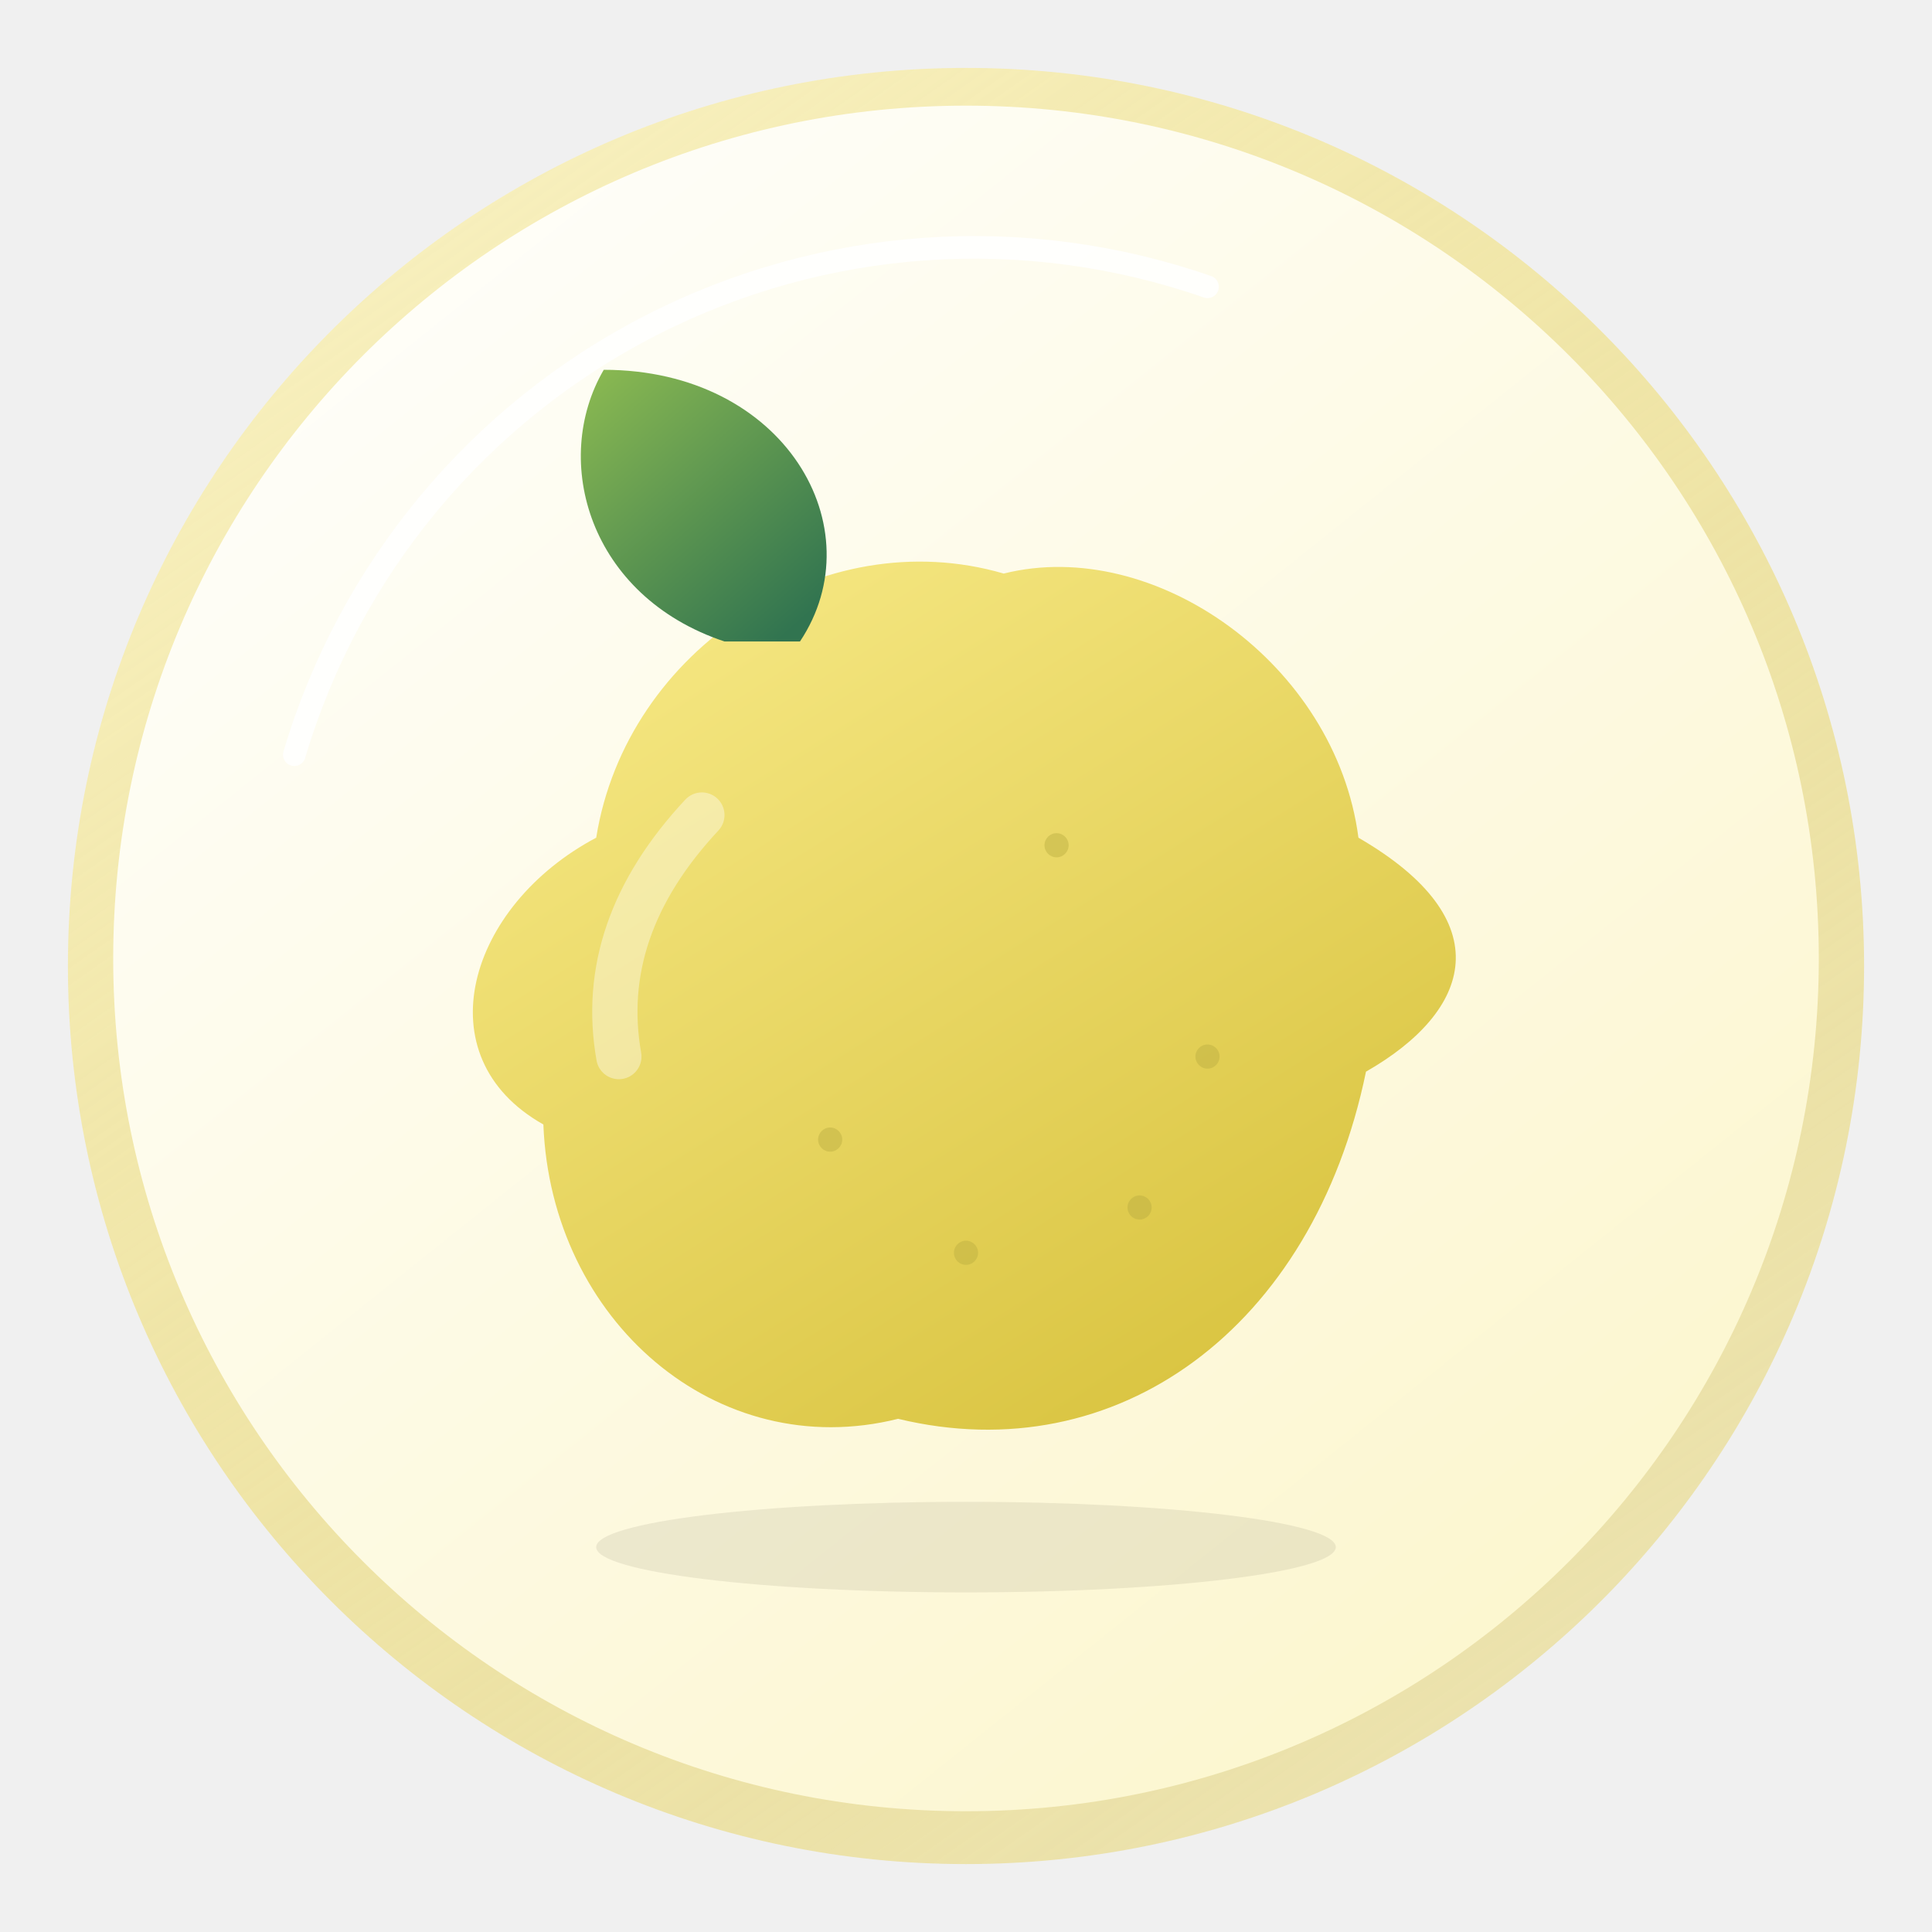
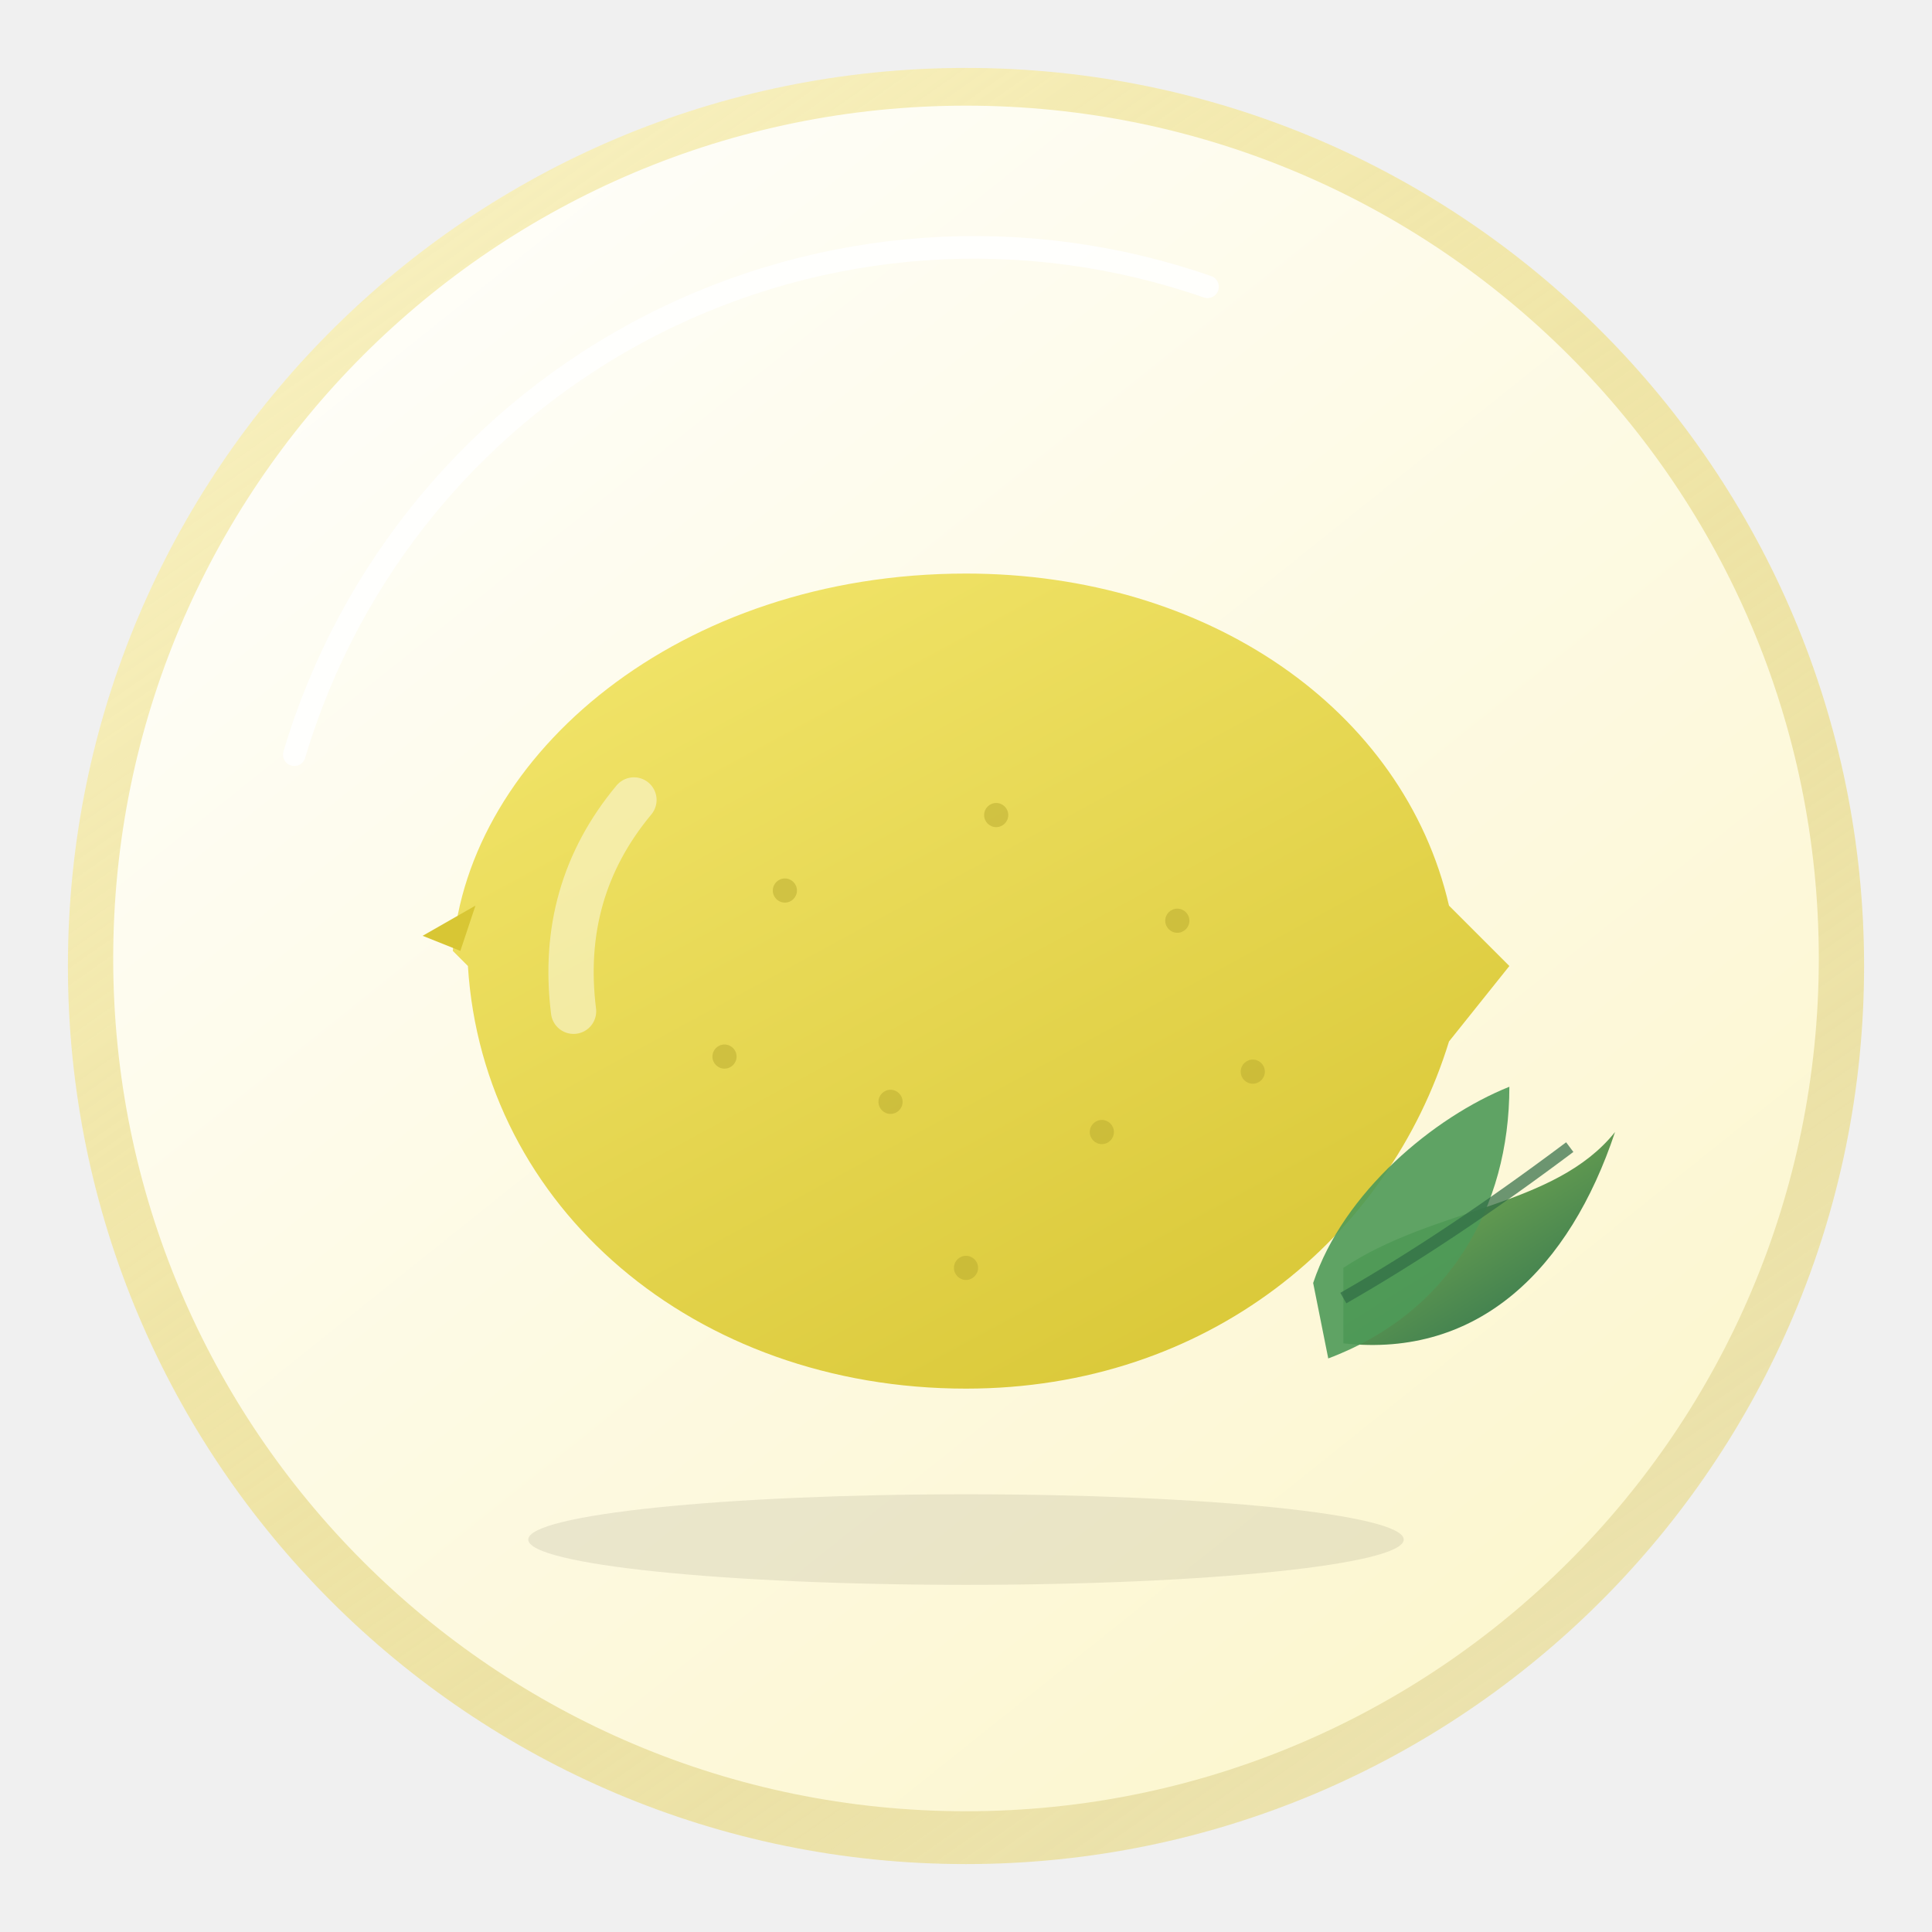
<svg xmlns="http://www.w3.org/2000/svg" width="256" height="256" viewBox="0 0 256 256" role="img" aria-labelledby="title">
  <defs>
    <linearGradient id="bg" x1="0" y1="0" x2="0.8" y2="1">
      <stop stop-color="#FFFFFF" />
      <stop offset="1" stop-color="#FCF6CD" />
    </linearGradient>
    <linearGradient id="rim" x1="0" y1="0" x2="0.7" y2="1">
      <stop stop-color="#FCF6CD" />
      <stop offset="1" stop-color="#E4CC43" stop-opacity="0.38" />
    </linearGradient>
    <linearGradient id="leaf" x1="0" y1="0" x2="0.8" y2="1">
      <stop stop-color="#8DBB51" />
      <stop offset="1" stop-color="#317450" />
    </linearGradient>
    <linearGradient id="f" x1="0.15" y1="0" x2="0.85" y2="1">
-       <stop stop-color="#F7E986" />
-       <stop offset="1" stop-color="#D7C13B" />
+       <stop stop-color="#F2E56B" />
+       <stop offset="1" stop-color="#D8C634" />
    </linearGradient>
  </defs>
  <circle cx="128" cy="128" r="119" fill="url(#rim)" />
  <circle cx="128" cy="127" r="113" fill="url(#bg)" />
  <path d="M39 100A94 94 0 0 1 160 38" fill="none" stroke="#FFF" stroke-width="3" stroke-linecap="round" opacity="0.85" />
-   <ellipse cx="128" cy="205" rx="49" ry="6" fill="#6F6250" opacity="0.12" />
-   <path d="M79 111C83 86 109 69 133 76C153 71 177 88 180 111C199 122 195 134 181 142C174 176 148 195 119 188C95 194 73 175 72 149C56 140 62 120 79 111Z" fill="url(#f)" />
-   <path d="M96 85C78 79 73 61 80 49C104 49 116 70 106 85Z" fill="url(#leaf)" />
-   <path d="M93 108Q79 123 82 140" fill="none" stroke="#FFFFFF" stroke-opacity="0.38" stroke-width="6" stroke-linecap="round" />
-   <circle cx="128" cy="166" r="1.6" fill="#BAAD40" opacity="0.45" />
-   <circle cx="160" cy="140" r="1.6" fill="#BAAD40" opacity="0.45" />
-   <circle cx="151" cy="160" r="1.6" fill="#BAAD40" opacity="0.45" />
-   <circle cx="110" cy="151" r="1.6" fill="#BAAD40" opacity="0.45" />
-   <circle cx="140" cy="112" r="1.6" fill="#BAAD40" opacity="0.45" />
+   <ellipse cx="128" cy="204" rx="58" ry="6" fill="#6F6250" opacity="0.13" />
+   <path d="M60 126C62 100 90 76 128 76C160 76 186 94 192 120L200 128L192 138C184 164 160 184 128 184C92 184 64 160 62 128Z" fill="url(#f)" />
+   <path d="M61 126L56 124L63 120Z" fill="#D8C634" />
+   <path d="M84 106Q74 118 76 134" fill="none" stroke="#FFFFFF" stroke-opacity="0.45" stroke-width="6" stroke-linecap="round" />
+   <circle cx="104" cy="118" r="1.6" fill="#B8A92E" opacity="0.5" />
+   <circle cx="132" cy="108" r="1.6" fill="#B8A92E" opacity="0.5" />
+   <circle cx="156" cy="122" r="1.6" fill="#B8A92E" opacity="0.5" />
+   <circle cx="118" cy="146" r="1.6" fill="#B8A92E" opacity="0.5" />
+   <circle cx="146" cy="150" r="1.6" fill="#B8A92E" opacity="0.5" />
+   <circle cx="166" cy="142" r="1.6" fill="#B8A92E" opacity="0.5" />
+   <circle cx="96" cy="140" r="1.6" fill="#B8A92E" opacity="0.5" />
+   <circle cx="128" cy="168" r="1.6" fill="#B8A92E" opacity="0.5" />
+   <path d="M178 168C190 160 206 160 214 150C208 168 196 180 178 178Z" fill="url(#leaf)" />
+   <path d="M174 170C178 158 190 148 200 144C200 160 192 174 176 180Z" fill="#4E9A58" opacity="0.9" />
+   <path d="M178 172Q192 164 208 152" fill="none" stroke="#2F6B45" stroke-width="1.6" opacity="0.7" />
</svg>
